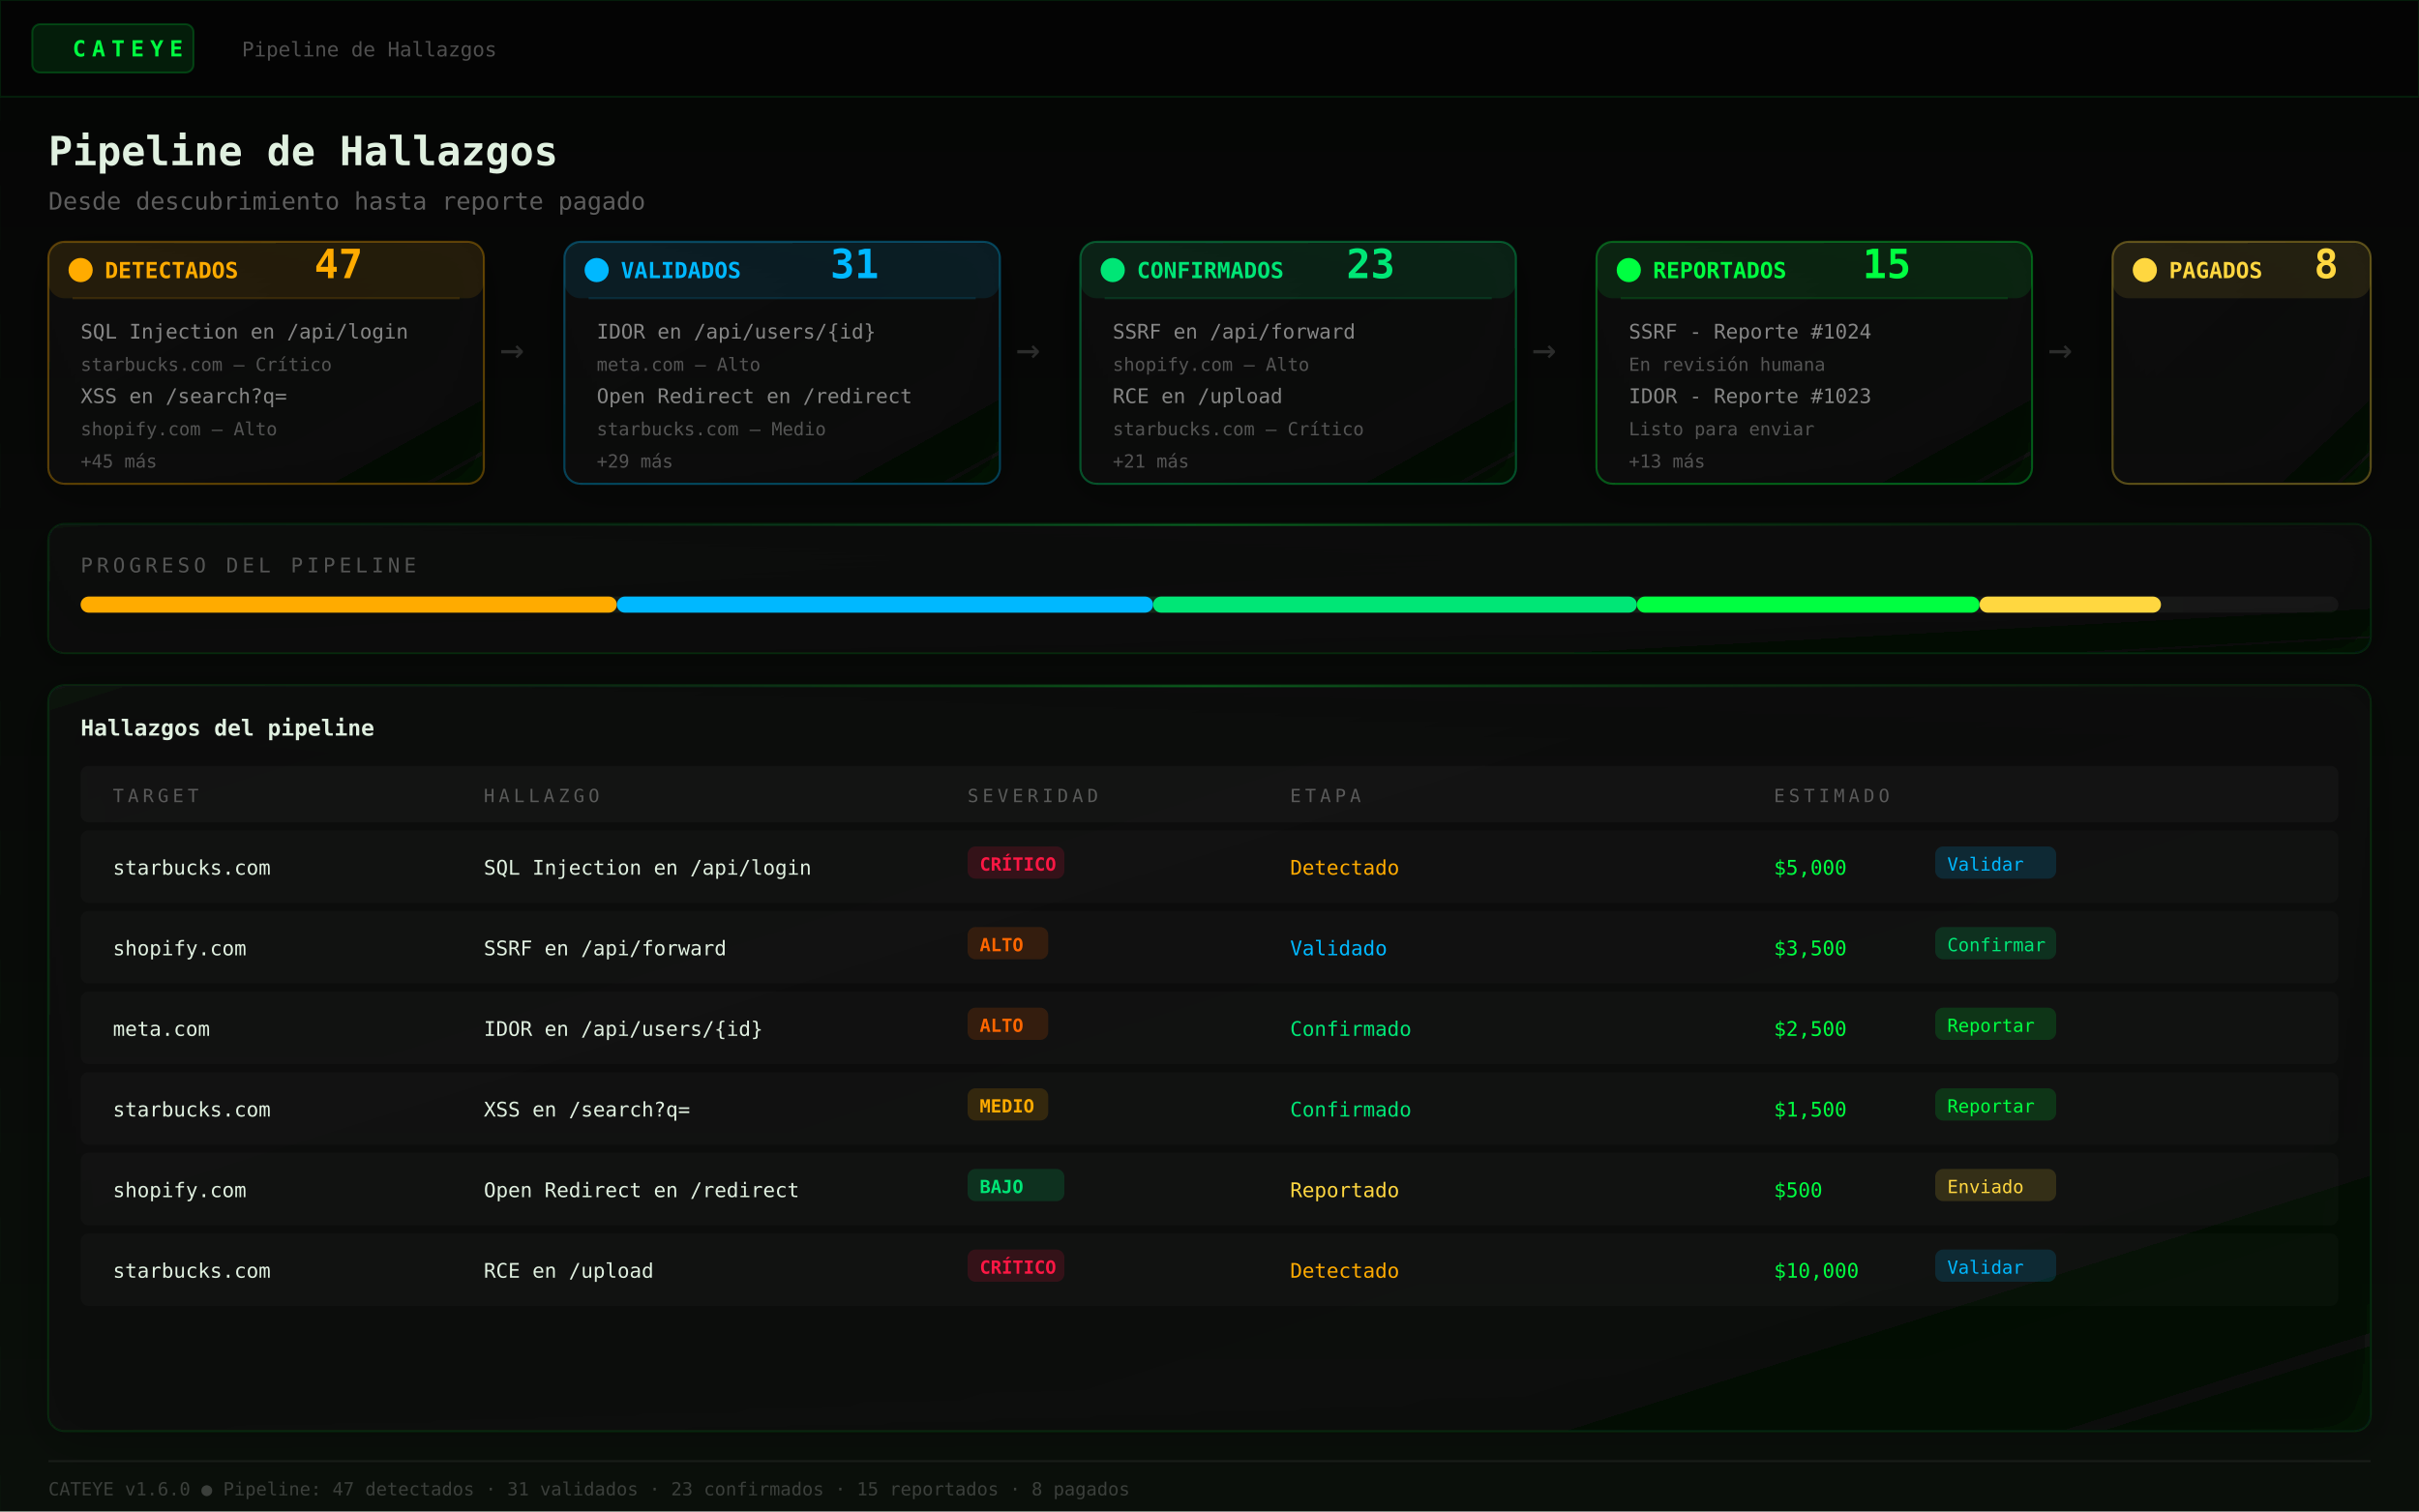
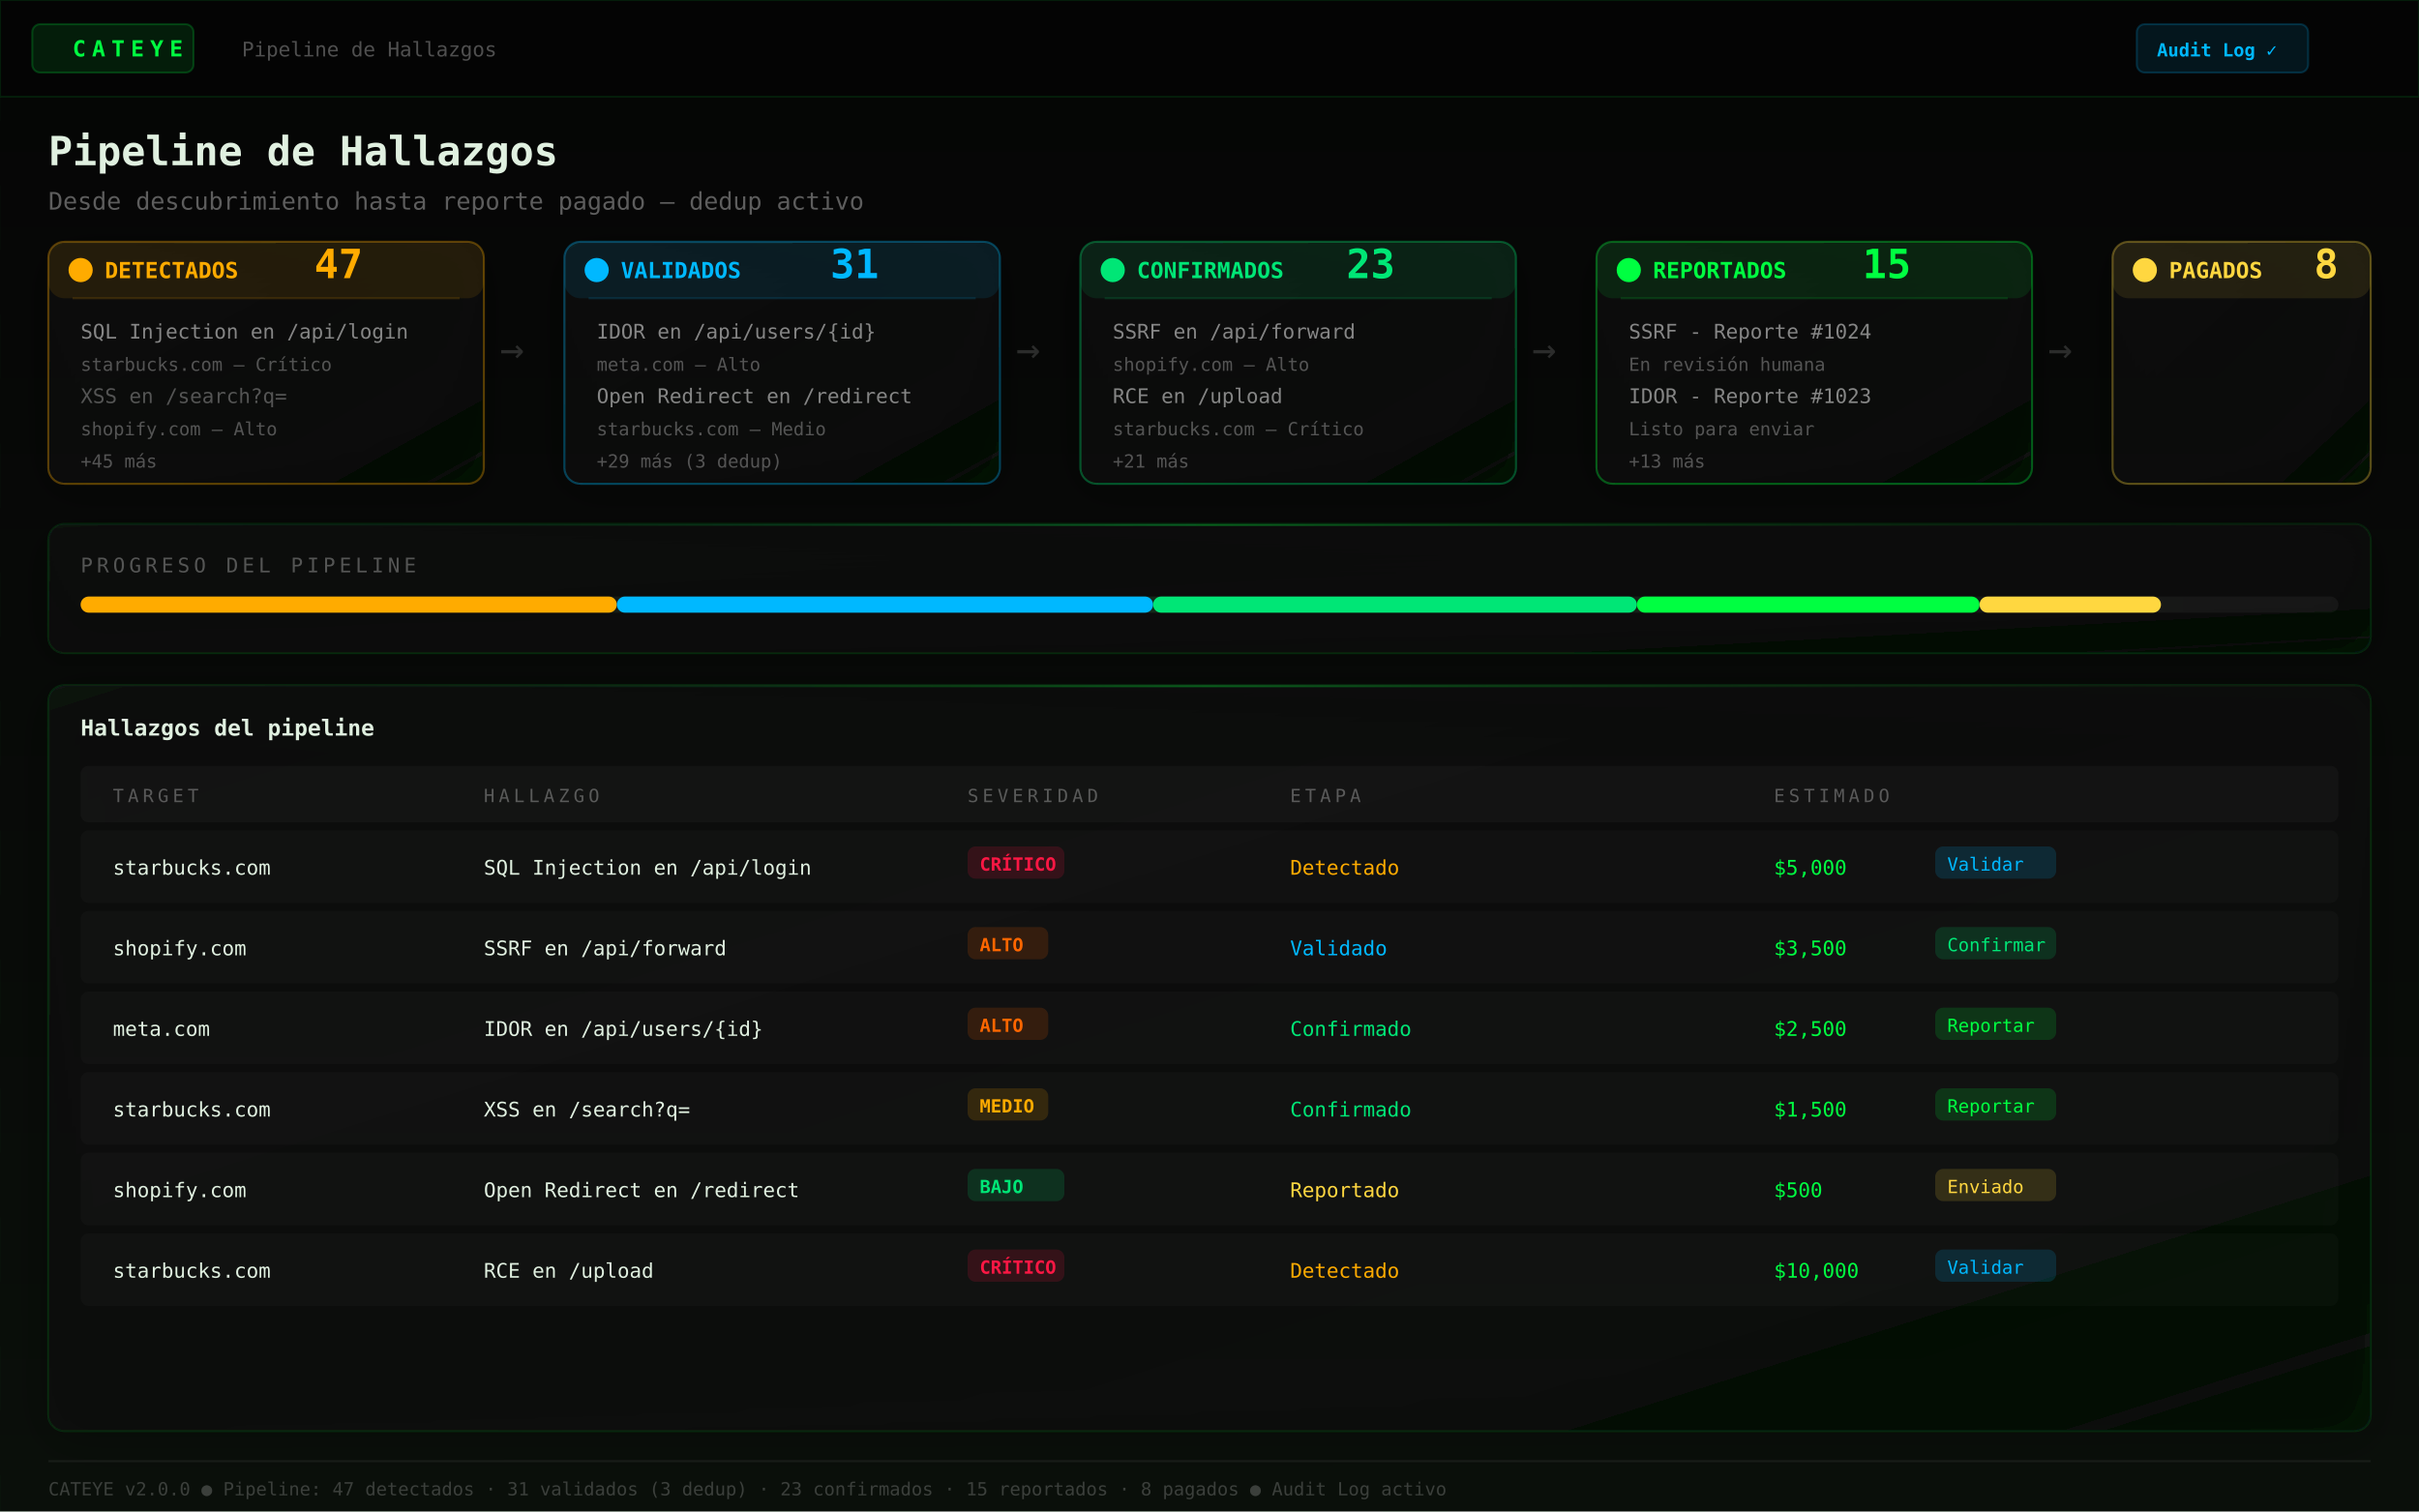
<svg xmlns="http://www.w3.org/2000/svg" viewBox="0 0 1200 750" font-family="'JetBrains Mono','Fira Code',monospace">
  <defs>
    <linearGradient id="bg" x1="0" y1="0" x2="0" y2="1">
      <stop offset="0%" stop-color="#050505" />
      <stop offset="100%" stop-color="#0a0f0a" />
    </linearGradient>
    <linearGradient id="card" x1="0" y1="0" x2="1" y2="1">
      <stop offset="0%" stop-color="rgba(17,17,17,0.8)" />
      <stop offset="100%" stop-color="rgba(5,15,5,0.6)" />
    </linearGradient>
    <linearGradient id="topGlow" x1="0" y1="0" x2="1" y2="0">
      <stop offset="0%" stop-color="transparent" />
      <stop offset="50%" stop-color="rgba(0,255,65,0.3)" />
      <stop offset="100%" stop-color="transparent" />
    </linearGradient>
    <filter id="glow">
      <feGaussianBlur stdDeviation="2" />
      <feMerge>
        <feMergeNode />
        <feMergeNode in="SourceGraphic" />
      </feMerge>
    </filter>
    <filter id="shadow">
      <feDropShadow dx="0" dy="4" stdDeviation="12" flood-color="rgba(0,0,0,0.4)" />
    </filter>
  </defs>
  <rect width="1200" height="750" fill="url(#bg)" />
  <rect width="1200" height="750" fill="none" stroke="rgba(0,255,65,0.03)" stroke-width="0.5" stroke-dasharray="32 32" />
  <rect x="0" y="0" width="1200" height="48" fill="rgba(5,5,5,0.95)" stroke="rgba(0,255,65,0.1)" stroke-width="1" />
  <rect x="16" y="12" width="80" height="24" rx="4" fill="rgba(0,255,65,0.1)" stroke="rgba(0,255,65,0.2)" stroke-width="1" />
  <text x="36" y="28" fill="#00ff41" font-size="11" font-weight="bold" letter-spacing="3">CATEYE</text>
  <text x="120" y="28" fill="rgba(255,255,255,0.3)" font-size="10">Pipeline de Hallazgos</text>
+   <rect x="1060" y="12" width="85" height="24" rx="4" fill="rgba(0,184,255,0.1)" stroke="rgba(0,184,255,0.2)" stroke-width="1" />
+   <text x="1070" y="28" fill="#00b8ff" font-size="9" font-weight="bold">Audit Log ✓</text>
  <text x="24" y="82" fill="#e0f0e0" font-size="20" font-weight="bold">Pipeline de Hallazgos</text>
-   <text x="24" y="104" fill="rgba(255,255,255,0.35)" font-size="12">Desde descubrimiento hasta reporte pagado</text>
+   <text x="24" y="104" fill="rgba(255,255,255,0.35)" font-size="12">Desde descubrimiento hasta reporte pagado — dedup activo</text>
  <rect x="24" y="120" width="216" height="120" rx="8" fill="url(#card)" stroke="rgba(255,171,0,0.3)" stroke-width="1" filter="url(#shadow)" />
  <rect x="24" y="120" width="216" height="28" rx="8" fill="rgba(255,171,0,0.1)" />
  <circle cx="40" cy="134" r="6" fill="#ffab00" />
  <text x="52" y="138" fill="#ffab00" font-size="11" font-weight="bold">DETECTADOS</text>
  <text x="180" y="138" fill="#ffab00" font-size="20" font-weight="bold" text-anchor="end">47</text>
  <line x1="36" y1="148" x2="228" y2="148" stroke="rgba(255,171,0,0.15)" stroke-width="1" />
  <text x="40" y="168" fill="rgba(255,255,255,0.5)" font-size="10">SQL Injection en /api/login</text>
  <text x="40" y="184" fill="rgba(255,255,255,0.3)" font-size="9">starbucks.com — Crítico</text>
-   <text x="40" y="200" fill="rgba(255,255,255,0.5)" font-size="10">XSS en /search?q=</text>
+   <text x="40" y="200" fill="rgba(255,255,255,0.3)" font-size="10">XSS en /search?q=</text>
  <text x="40" y="216" fill="rgba(255,255,255,0.3)" font-size="9">shopify.com — Alto</text>
  <text x="40" y="232" fill="rgba(255,255,255,0.3)" font-size="9">+45 más</text>
  <text x="248" y="180" fill="rgba(255,255,255,0.15)" font-size="20">→</text>
  <rect x="280" y="120" width="216" height="120" rx="8" fill="url(#card)" stroke="rgba(0,184,255,0.3)" stroke-width="1" filter="url(#shadow)" />
  <rect x="280" y="120" width="216" height="28" rx="8" fill="rgba(0,184,255,0.1)" />
  <circle cx="296" cy="134" r="6" fill="#00b8ff" />
  <text x="308" y="138" fill="#00b8ff" font-size="11" font-weight="bold">VALIDADOS</text>
  <text x="436" y="138" fill="#00b8ff" font-size="20" font-weight="bold" text-anchor="end">31</text>
  <line x1="292" y1="148" x2="484" y2="148" stroke="rgba(0,184,255,0.15)" stroke-width="1" />
  <text x="296" y="168" fill="rgba(255,255,255,0.5)" font-size="10">IDOR en /api/users/{id}</text>
  <text x="296" y="184" fill="rgba(255,255,255,0.3)" font-size="9">meta.com — Alto</text>
  <text x="296" y="200" fill="rgba(255,255,255,0.5)" font-size="10">Open Redirect en /redirect</text>
  <text x="296" y="216" fill="rgba(255,255,255,0.3)" font-size="9">starbucks.com — Medio</text>
-   <text x="296" y="232" fill="rgba(255,255,255,0.3)" font-size="9">+29 más</text>
+   <text x="296" y="232" fill="rgba(255,255,255,0.3)" font-size="9">+29 más (3 dedup)</text>
  <text x="504" y="180" fill="rgba(255,255,255,0.15)" font-size="20">→</text>
  <rect x="536" y="120" width="216" height="120" rx="8" fill="url(#card)" stroke="rgba(0,230,118,0.3)" stroke-width="1" filter="url(#shadow)" />
  <rect x="536" y="120" width="216" height="28" rx="8" fill="rgba(0,230,118,0.1)" />
  <circle cx="552" cy="134" r="6" fill="#00e676" />
  <text x="564" y="138" fill="#00e676" font-size="11" font-weight="bold">CONFIRMADOS</text>
  <text x="692" y="138" fill="#00e676" font-size="20" font-weight="bold" text-anchor="end">23</text>
  <line x1="548" y1="148" x2="740" y2="148" stroke="rgba(0,230,118,0.15)" stroke-width="1" />
  <text x="552" y="168" fill="rgba(255,255,255,0.5)" font-size="10">SSRF en /api/forward</text>
  <text x="552" y="184" fill="rgba(255,255,255,0.3)" font-size="9">shopify.com — Alto</text>
  <text x="552" y="200" fill="rgba(255,255,255,0.5)" font-size="10">RCE en /upload</text>
  <text x="552" y="216" fill="rgba(255,255,255,0.3)" font-size="9">starbucks.com — Crítico</text>
  <text x="552" y="232" fill="rgba(255,255,255,0.3)" font-size="9">+21 más</text>
  <text x="760" y="180" fill="rgba(255,255,255,0.15)" font-size="20">→</text>
  <rect x="792" y="120" width="216" height="120" rx="8" fill="url(#card)" stroke="rgba(0,255,65,0.3)" stroke-width="1" filter="url(#shadow)" />
  <rect x="792" y="120" width="216" height="28" rx="8" fill="rgba(0,255,65,0.1)" />
  <circle cx="808" cy="134" r="6" fill="#00ff41" />
  <text x="820" y="138" fill="#00ff41" font-size="11" font-weight="bold">REPORTADOS</text>
  <text x="948" y="138" fill="#00ff41" font-size="20" font-weight="bold" text-anchor="end">15</text>
  <line x1="804" y1="148" x2="996" y2="148" stroke="rgba(0,255,65,0.15)" stroke-width="1" />
  <text x="808" y="168" fill="rgba(255,255,255,0.5)" font-size="10">SSRF - Reporte #1024</text>
  <text x="808" y="184" fill="rgba(255,255,255,0.3)" font-size="9">En revisión humana</text>
  <text x="808" y="200" fill="rgba(255,255,255,0.5)" font-size="10">IDOR - Reporte #1023</text>
  <text x="808" y="216" fill="rgba(255,255,255,0.3)" font-size="9">Listo para enviar</text>
  <text x="808" y="232" fill="rgba(255,255,255,0.3)" font-size="9">+13 más</text>
  <text x="1016" y="180" fill="rgba(255,255,255,0.15)" font-size="20">→</text>
  <rect x="1048" y="120" width="128" height="120" rx="8" fill="url(#card)" stroke="rgba(255,215,64,0.3)" stroke-width="1" filter="url(#shadow)" />
  <rect x="1048" y="120" width="128" height="28" rx="8" fill="rgba(255,215,64,0.1)" />
  <circle cx="1064" cy="134" r="6" fill="#ffd740" />
  <text x="1076" y="138" fill="#ffd740" font-size="11" font-weight="bold">PAGADOS</text>
  <text x="1160" y="138" fill="#ffd740" font-size="20" font-weight="bold" text-anchor="end">8</text>
  <rect x="24" y="260" width="1152" height="64" rx="8" fill="url(#card)" stroke="rgba(0,255,65,0.08)" stroke-width="1" filter="url(#shadow)" />
  <rect x="24" y="260" width="1152" height="1" fill="url(#topGlow)" />
  <text x="40" y="284" fill="rgba(255,255,255,0.3)" font-size="10" letter-spacing="2">PROGRESO DEL PIPELINE</text>
  <rect x="40" y="296" width="1120" height="8" rx="4" fill="rgba(255,255,255,0.05)" />
  <rect x="40" y="296" width="1120" height="8" rx="4" fill="url(#topGlow)" opacity="0.3" />
  <rect x="40" y="296" width="266" height="8" rx="4" fill="#ffab00" />
  <rect x="306" y="296" width="266" height="8" rx="4" fill="#00b8ff" />
  <rect x="572" y="296" width="240" height="8" rx="4" fill="#00e676" />
  <rect x="812" y="296" width="170" height="8" rx="4" fill="#00ff41" />
  <rect x="982" y="296" width="90" height="8" rx="4" fill="#ffd740" />
  <rect x="24" y="340" width="1152" height="370" rx="8" fill="url(#card)" stroke="rgba(0,255,65,0.08)" stroke-width="1" filter="url(#shadow)" />
  <rect x="24" y="340" width="1152" height="1" fill="url(#topGlow)" />
  <text x="40" y="365" fill="#e0f0e0" font-size="11" font-weight="bold">Hallazgos del pipeline</text>
  <rect x="40" y="380" width="1120" height="28" rx="4" fill="rgba(255,255,255,0.03)" />
  <text x="56" y="398" fill="rgba(255,255,255,0.3)" font-size="9" letter-spacing="2">TARGET</text>
  <text x="240" y="398" fill="rgba(255,255,255,0.3)" font-size="9" letter-spacing="2">HALLAZGO</text>
  <text x="480" y="398" fill="rgba(255,255,255,0.3)" font-size="9" letter-spacing="2">SEVERIDAD</text>
  <text x="640" y="398" fill="rgba(255,255,255,0.3)" font-size="9" letter-spacing="2">ETAPA</text>
  <text x="880" y="398" fill="rgba(255,255,255,0.3)" font-size="9" letter-spacing="2">ESTIMADO</text>
  <rect x="40" y="412" width="1120" height="36" rx="4" fill="rgba(255,255,255,0.02)" />
  <text x="56" y="434" fill="#e0f0e0" font-size="10">starbucks.com</text>
  <text x="240" y="434" fill="#e0f0e0" font-size="10">SQL Injection en /api/login</text>
  <rect x="480" y="420" width="48" height="16" rx="4" fill="rgba(255,23,68,0.15)" />
  <text x="486" y="432" fill="#ff1744" font-size="9" font-weight="bold">CRÍTICO</text>
  <text x="640" y="434" fill="#ffab00" font-size="10">Detectado</text>
  <text x="880" y="434" fill="#00ff41" font-size="10">$5,000</text>
  <rect x="960" y="420" width="60" height="16" rx="4" fill="rgba(0,184,255,0.15)" />
  <text x="966" y="432" fill="#00b8ff" font-size="9">Validar</text>
  <rect x="40" y="452" width="1120" height="36" rx="4" fill="rgba(255,255,255,0.02)" />
  <text x="56" y="474" fill="#e0f0e0" font-size="10">shopify.com</text>
  <text x="240" y="474" fill="#e0f0e0" font-size="10">SSRF en /api/forward</text>
  <rect x="480" y="460" width="40" height="16" rx="4" fill="rgba(255,102,0,0.15)" />
  <text x="486" y="472" fill="#ff6600" font-size="9" font-weight="bold">ALTO</text>
  <text x="640" y="474" fill="#00b8ff" font-size="10">Validado</text>
  <text x="880" y="474" fill="#00ff41" font-size="10">$3,500</text>
  <rect x="960" y="460" width="60" height="16" rx="4" fill="rgba(0,230,118,0.15)" />
  <text x="966" y="472" fill="#00e676" font-size="9">Confirmar</text>
  <rect x="40" y="492" width="1120" height="36" rx="4" fill="rgba(255,255,255,0.02)" />
  <text x="56" y="514" fill="#e0f0e0" font-size="10">meta.com</text>
  <text x="240" y="514" fill="#e0f0e0" font-size="10">IDOR en /api/users/{id}</text>
  <rect x="480" y="500" width="40" height="16" rx="4" fill="rgba(255,102,0,0.15)" />
  <text x="486" y="512" fill="#ff6600" font-size="9" font-weight="bold">ALTO</text>
  <text x="640" y="514" fill="#00e676" font-size="10">Confirmado</text>
  <text x="880" y="514" fill="#00ff41" font-size="10">$2,500</text>
  <rect x="960" y="500" width="60" height="16" rx="4" fill="rgba(0,255,65,0.15)" />
  <text x="966" y="512" fill="#00ff41" font-size="9">Reportar</text>
  <rect x="40" y="532" width="1120" height="36" rx="4" fill="rgba(255,255,255,0.02)" />
  <text x="56" y="554" fill="#e0f0e0" font-size="10">starbucks.com</text>
  <text x="240" y="554" fill="#e0f0e0" font-size="10">XSS en /search?q=</text>
  <rect x="480" y="540" width="40" height="16" rx="4" fill="rgba(255,171,0,0.15)" />
  <text x="486" y="552" fill="#ffab00" font-size="9" font-weight="bold">MEDIO</text>
  <text x="640" y="554" fill="#00e676" font-size="10">Confirmado</text>
  <text x="880" y="554" fill="#00ff41" font-size="10">$1,500</text>
  <rect x="960" y="540" width="60" height="16" rx="4" fill="rgba(0,255,65,0.15)" />
  <text x="966" y="552" fill="#00ff41" font-size="9">Reportar</text>
  <rect x="40" y="572" width="1120" height="36" rx="4" fill="rgba(255,255,255,0.02)" />
  <text x="56" y="594" fill="#e0f0e0" font-size="10">shopify.com</text>
  <text x="240" y="594" fill="#e0f0e0" font-size="10">Open Redirect en /redirect</text>
  <rect x="480" y="580" width="48" height="16" rx="4" fill="rgba(0,230,118,0.15)" />
  <text x="486" y="592" fill="#00e676" font-size="9" font-weight="bold">BAJO</text>
  <text x="640" y="594" fill="#ffd740" font-size="10">Reportado</text>
  <text x="880" y="594" fill="#00ff41" font-size="10">$500</text>
  <rect x="960" y="580" width="60" height="16" rx="4" fill="rgba(255,215,64,0.15)" />
  <text x="966" y="592" fill="#ffd740" font-size="9">Enviado</text>
  <rect x="40" y="612" width="1120" height="36" rx="4" fill="rgba(255,255,255,0.02)" />
  <text x="56" y="634" fill="#e0f0e0" font-size="10">starbucks.com</text>
  <text x="240" y="634" fill="#e0f0e0" font-size="10">RCE en /upload</text>
  <rect x="480" y="620" width="48" height="16" rx="4" fill="rgba(255,23,68,0.15)" />
  <text x="486" y="632" fill="#ff1744" font-size="9" font-weight="bold">CRÍTICO</text>
  <text x="640" y="634" fill="#ffab00" font-size="10">Detectado</text>
  <text x="880" y="634" fill="#00ff41" font-size="10">$10,000</text>
  <rect x="960" y="620" width="60" height="16" rx="4" fill="rgba(0,184,255,0.15)" />
  <text x="966" y="632" fill="#00b8ff" font-size="9">Validar</text>
  <line x1="24" y1="725" x2="1176" y2="725" stroke="rgba(255,255,255,0.06)" stroke-width="1" />
-   <text x="24" y="742" fill="rgba(255,255,255,0.2)" font-size="9">CATEYE v1.6.0 ● Pipeline: 47 detectados · 31 validados · 23 confirmados · 15 reportados · 8 pagados</text>
+   <text x="24" y="742" fill="rgba(255,255,255,0.2)" font-size="9">CATEYE v2.0.0 ● Pipeline: 47 detectados · 31 validados (3 dedup) · 23 confirmados · 15 reportados · 8 pagados ● Audit Log activo</text>
</svg>
